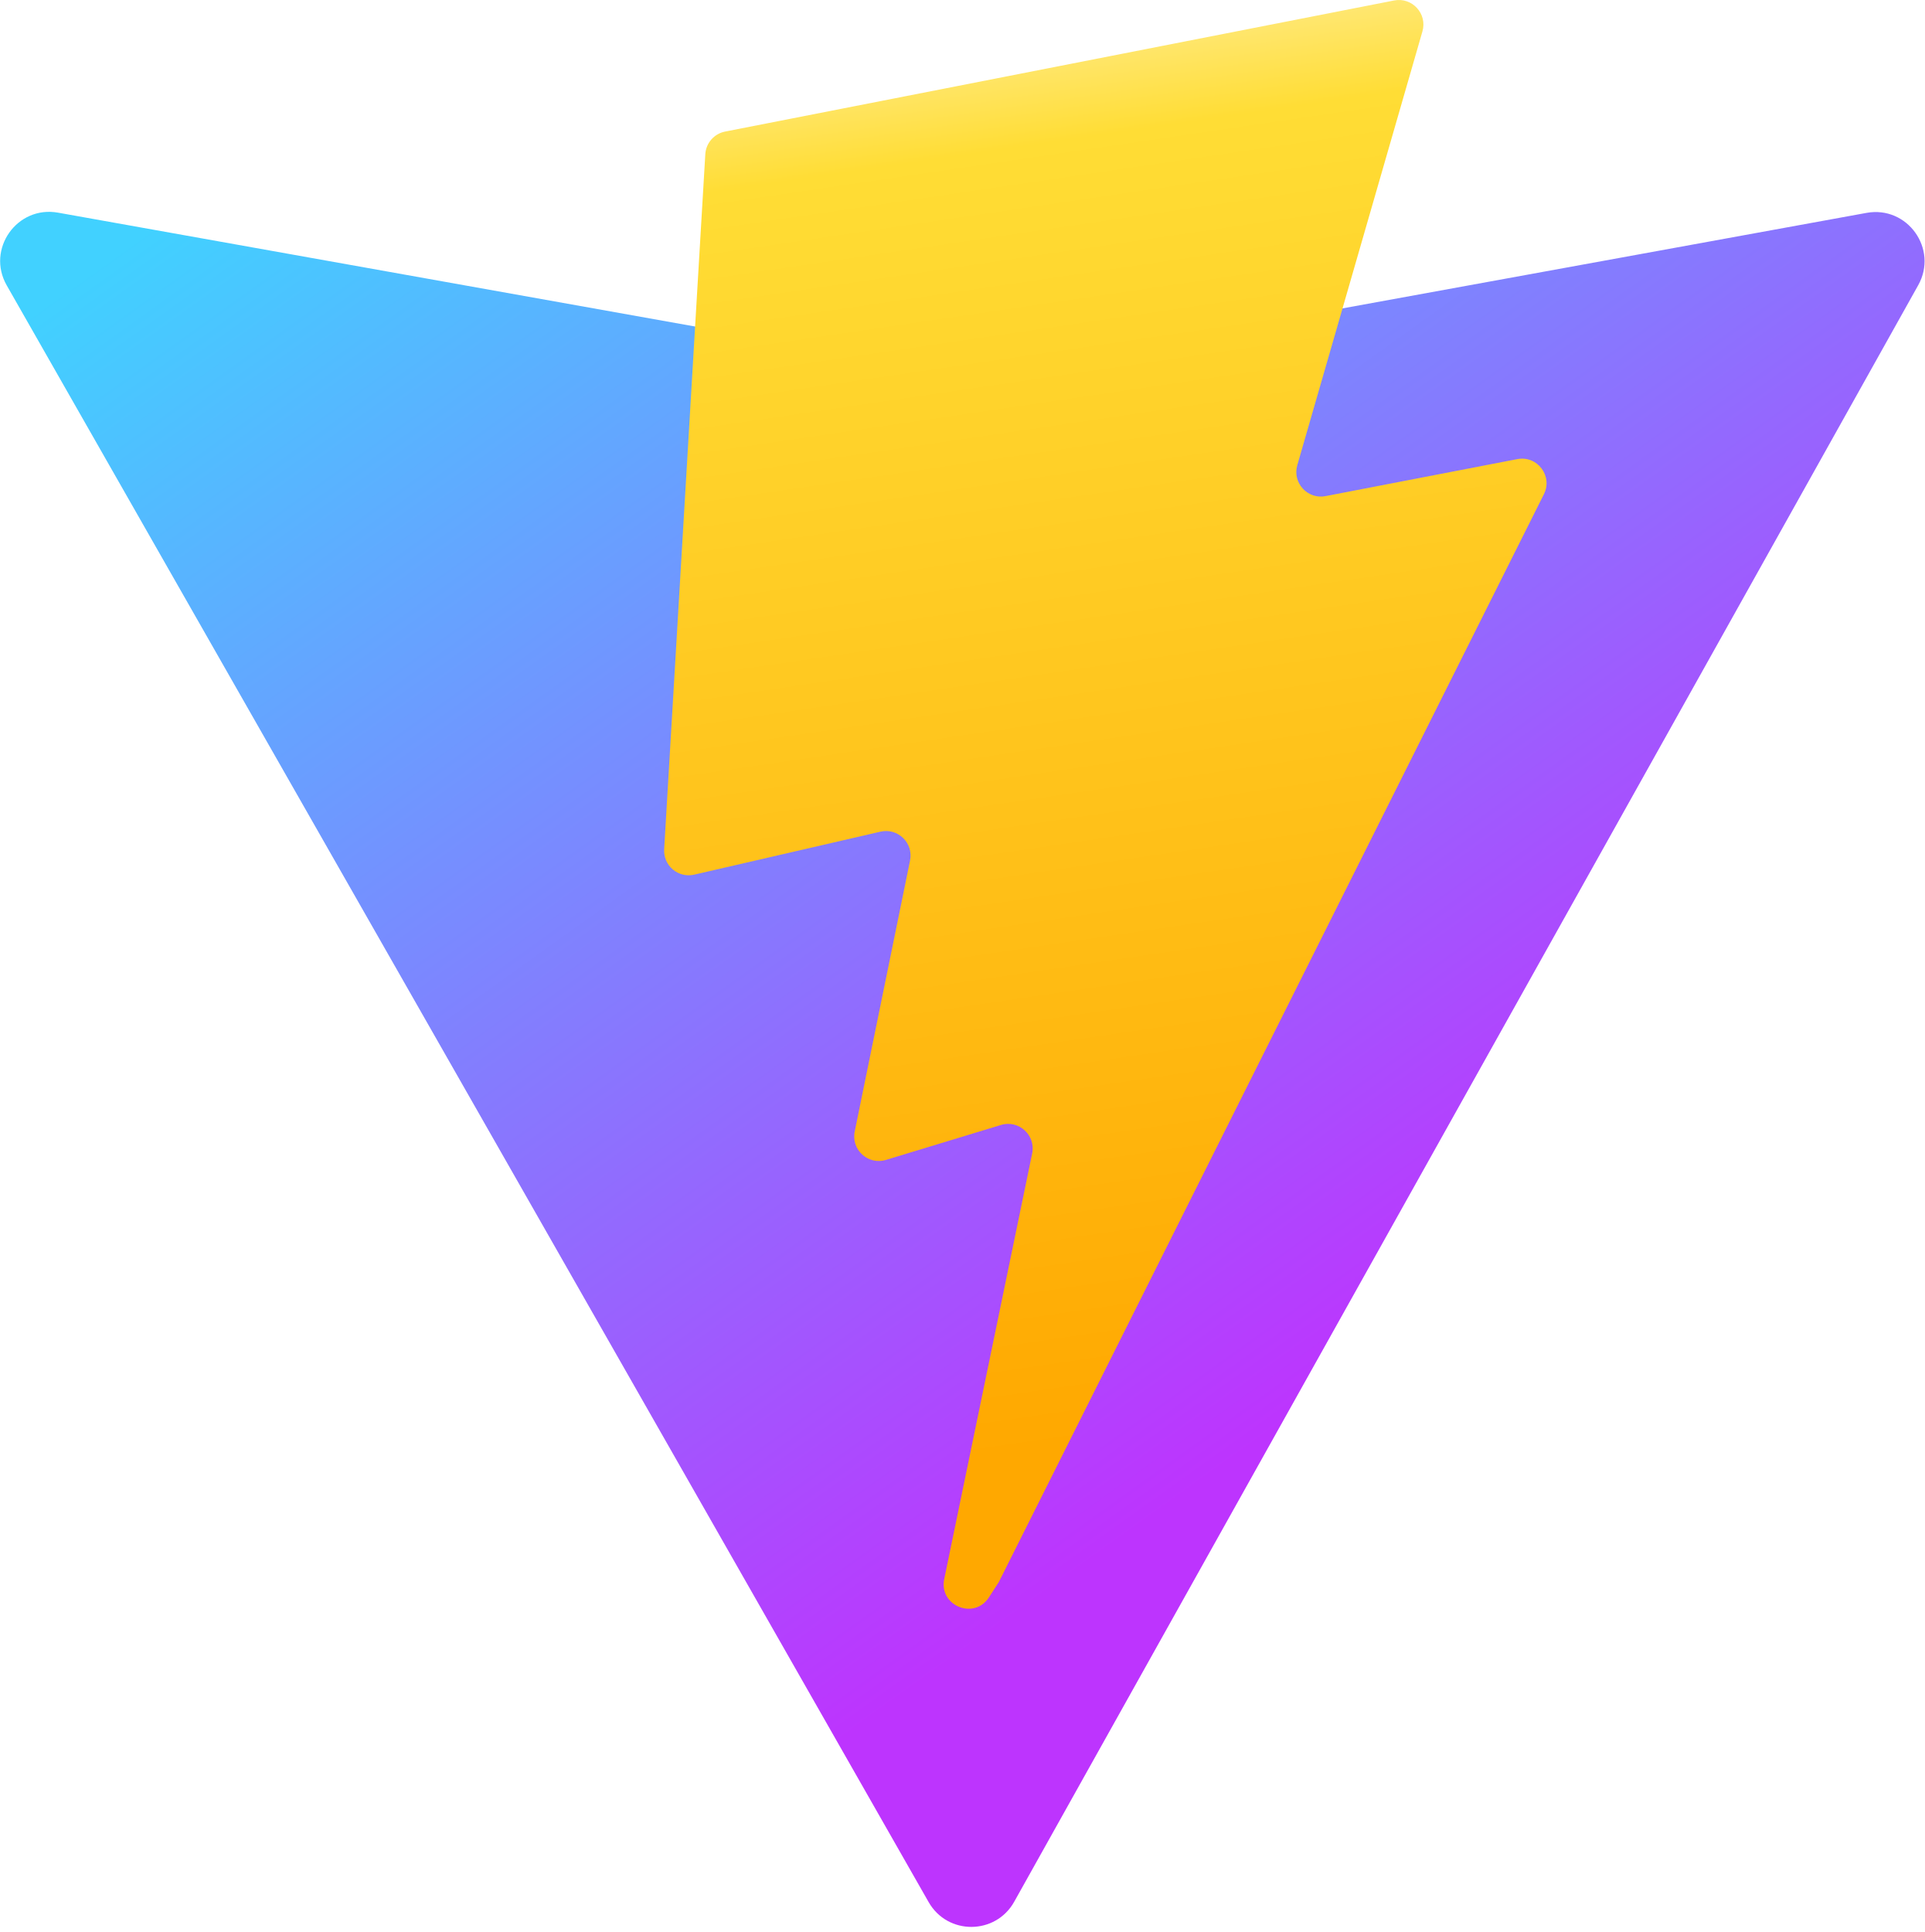
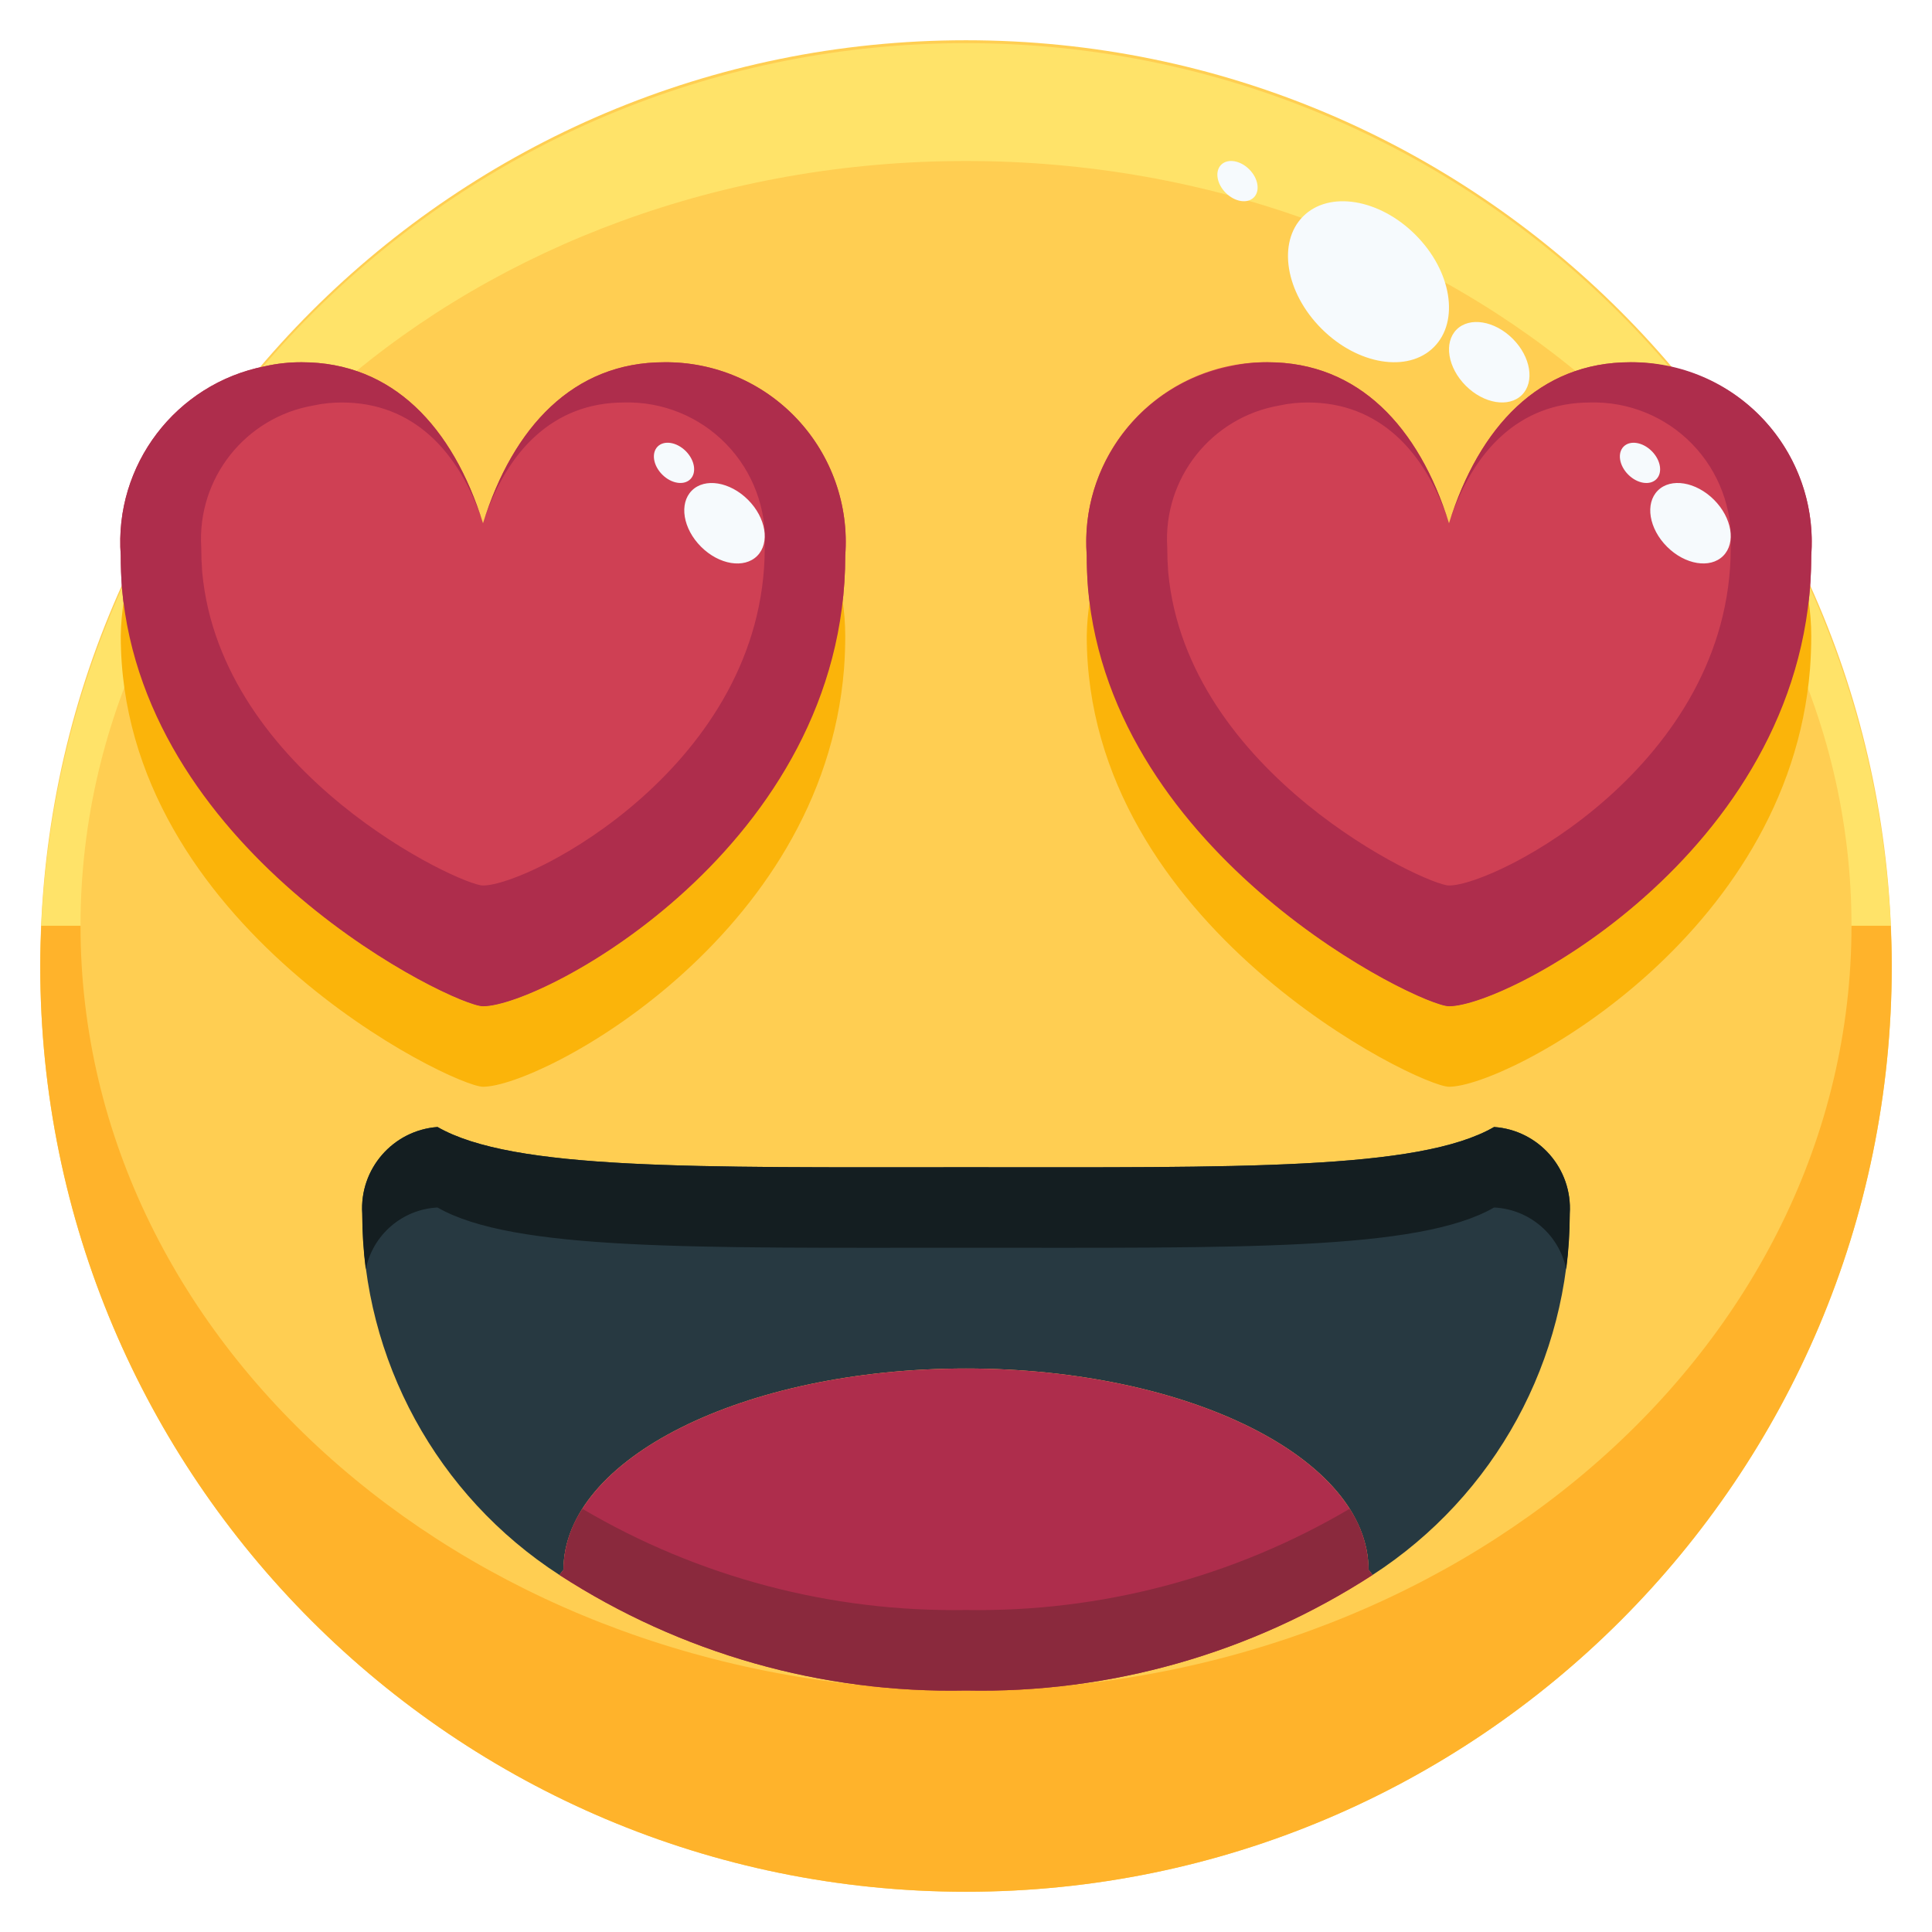
- <svg xmlns="http://www.w3.org/2000/svg" aria-hidden="true" role="img" class="iconify iconify--logos" width="31.88" height="32" preserveAspectRatio="xMidYMid meet" viewBox="0 0 256 257">
+ <svg xmlns="http://www.w3.org/2000/svg" viewBox="0 0 48 48">
  <defs>
-     <linearGradient id="IconifyId1813088fe1fbc01fb466" x1="-.828%" x2="57.636%" y1="7.652%" y2="78.411%">
-       <stop offset="0%" stop-color="#41D1FF" />
-       <stop offset="100%" stop-color="#BD34FE" />
-     </linearGradient>
-     <linearGradient id="IconifyId1813088fe1fbc01fb467" x1="43.376%" x2="50.316%" y1="2.242%" y2="89.03%">
-       <stop offset="0%" stop-color="#FFEA83" />
-       <stop offset="8.333%" stop-color="#FFDD35" />
-       <stop offset="100%" stop-color="#FFA800" />
-     </linearGradient>
+     <style>.cls-1{fill:#ffce52;}.cls-2{fill:#ffe369;}.cls-3{fill:#ffb32b;}.cls-4{fill:#f6fafd;}.cls-5{fill:#273941;}.cls-6{fill:#ae2d4c;}.cls-7{fill:#cf4054;}.cls-8{fill:#141e21;}.cls-9{fill:#8a293d;}.cls-10{fill:#fbb40a;}</style>
  </defs>
-   <path fill="url(#IconifyId1813088fe1fbc01fb466)" d="M255.153 37.938L134.897 252.976c-2.483 4.44-8.862 4.466-11.382.048L.875 37.958c-2.746-4.814 1.371-10.646 6.827-9.67l120.385 21.517a6.537 6.537 0 0 0 2.322-.004l117.867-21.483c5.438-.991 9.574 4.796 6.877 9.62Z" />
-   <path fill="url(#IconifyId1813088fe1fbc01fb467)" d="M185.432.063L96.44 17.501a3.268 3.268 0 0 0-2.634 3.014l-5.474 92.456a3.268 3.268 0 0 0 3.997 3.378l24.777-5.718c2.318-.535 4.413 1.507 3.936 3.838l-7.361 36.047c-.495 2.426 1.782 4.5 4.151 3.78l15.304-4.649c2.372-.72 4.652 1.36 4.15 3.788l-11.698 56.621c-.732 3.542 3.979 5.473 5.943 2.437l1.313-2.028l72.516-144.72c1.215-2.423-.88-5.186-3.54-4.672l-25.505 4.922c-2.396.462-4.435-1.77-3.759-4.114l16.646-57.705c.677-2.35-1.37-4.583-3.769-4.113Z" />
+   <g id="_13-love" data-name="13-love">
+     <circle class="cls-1" cx="24" cy="24" r="23" />
+     <path class="cls-2" d="M24,4c12.15,0,22,8.507,22,19h.975a23,23,0,0,0-45.95,0H2C2,12.507,11.85,4,24,4Z" />
+     <path class="cls-3" d="M46,23c0,10.493-9.85,19-22,19S2,33.493,2,23H1.025c-.014.332-.025.665-.025,1a23,23,0,0,0,46,0c0-.335-.011-.668-.025-1Z" />
+     <ellipse class="cls-4" cx="37" cy="9" rx="0.825" ry="1.148" transform="translate(4.48 28.81) rotate(-45.02)" />
+     <ellipse class="cls-4" cx="30.746" cy="4.5" rx="0.413" ry="0.574" transform="translate(5.829 23.067) rotate(-45.02)" />
+     <ellipse class="cls-4" cx="34" cy="7" rx="1.65" ry="2.297" transform="translate(5.015 26.102) rotate(-45.02)" />
+     <path class="cls-5" d="M34,39c0-2.76-4.47-5-10-5s-10,2.24-10,5l-.1.13A10.727,10.727,0,0,1,9,30.15,2.025,2.025,0,0,1,10.87,28c1.88,1.08,6.39,1,13.13,1s11.25.08,13.12-1A2.026,2.026,0,0,1,39,30.15a10.727,10.727,0,0,1-4.9,8.98Z" />
+     <path class="cls-6" d="M34,39l.1.13A17.882,17.882,0,0,1,24,42a17.882,17.882,0,0,1-10.1-2.87L14,39c0-2.76,4.47-5,10-5S34,36.24,34,39Z" />
+     <path class="cls-7" d="M16.5,9A4.465,4.465,0,0,1,21,13.8C21,21,13.5,25,12,25c-.72,0-8.38-3.7-8.97-10.39Q3,14.205,3,13.8A4.451,4.451,0,0,1,6.58,9.1,4.053,4.053,0,0,1,7.5,9c2.25,0,3.75,1.6,4.5,4C12.75,10.6,14.25,9,16.5,9Z" />
+     <path class="cls-7" d="M45,13.8q0,.4-.03.81C44.44,21.3,37.44,25,36,25c-.75,0-9-4-9-11.2A4.465,4.465,0,0,1,31.5,9c2.25,0,3.75,1.6,4.5,4,.75-2.4,2.25-4,4.5-4a4.053,4.053,0,0,1,.92.1A4.451,4.451,0,0,1,45,13.8Z" />
+     <path class="cls-8" d="M10.87,30c1.88,1.08,6.39,1,13.13,1s11.25.08,13.12-1a1.926,1.926,0,0,1,1.793,1.536A11.043,11.043,0,0,0,39,30.15,2.026,2.026,0,0,0,37.12,28c-1.87,1.08-6.38,1-13.12,1s-11.25.08-13.13-1A2.025,2.025,0,0,0,9,30.15a11.015,11.015,0,0,0,.087,1.385A1.92,1.92,0,0,1,10.87,30Z" />
+     <path class="cls-9" d="M33.531,37.486A18.171,18.171,0,0,1,24,40a18.171,18.171,0,0,1-9.531-2.514A2.809,2.809,0,0,0,14,39l-.1.13A17.882,17.882,0,0,0,24,42a17.882,17.882,0,0,0,10.1-2.87L34,39A2.809,2.809,0,0,0,33.531,37.486Z" />
+     <path class="cls-10" d="M36,25c-.71,0-8.131-3.59-8.921-10.081A6,6,0,0,0,27,15.8C27,23,35.25,27,36,27c1.44,0,8.44-3.7,8.97-10.39Q45,16.2,45,15.8a6.079,6.079,0,0,0-.07-.907C44.225,21.4,37.419,25,36,25Z" />
+     <path class="cls-10" d="M12,25c-.71,0-8.131-3.59-8.921-10.081A6,6,0,0,0,3,15.8C3,23,11.25,27,12,27c1.44,0,8.44-3.7,8.97-10.39Q21,16.2,21,15.8a6.079,6.079,0,0,0-.07-.907C20.225,21.4,13.419,25,12,25Z" />
+     <path class="cls-6" d="M40.5,9c-2.25,0-3.75,1.6-4.5,4,.583-1.8,1.75-3,3.5-3A3.408,3.408,0,0,1,43,13.6C43,19,37.167,22,36,22c-.56,0-6.518-2.775-6.977-7.793-.015-.2-.023-.405-.023-.607a3.366,3.366,0,0,1,2.784-3.525A3.243,3.243,0,0,1,32.5,10c1.75,0,2.917,1.2,3.5,3-.75-2.4-2.25-4-4.5-4a4.053,4.053,0,0,0-.92.1A4.451,4.451,0,0,0,27,13.8q0,.4.03.81C27.62,21.3,35.28,25,36,25c1.5,0,9-4,9-11.2A4.465,4.465,0,0,0,40.5,9Z" />
+     <path class="cls-6" d="M16.5,9c-2.25,0-3.75,1.6-4.5,4,.583-1.8,1.75-3,3.5-3A3.408,3.408,0,0,1,19,13.6C19,19,13.167,22,12,22c-.56,0-6.518-2.775-6.977-7.793C5.008,14.005,5,13.8,5,13.6a3.366,3.366,0,0,1,2.784-3.525A3.243,3.243,0,0,1,8.5,10c1.75,0,2.917,1.2,3.5,3-.75-2.4-2.25-4-4.5-4a4.053,4.053,0,0,0-.92.1A4.451,4.451,0,0,0,3,13.8q0,.4.03.81C3.62,21.3,11.28,25,12,25c1.5,0,9-4,9-11.2A4.465,4.465,0,0,0,16.5,9Z" />
+     <ellipse class="cls-4" cx="42" cy="13" rx="0.825" ry="1.148" transform="translate(3.116 33.519) rotate(-45.02)" />
+     <ellipse class="cls-4" cx="40.746" cy="11.5" rx="0.413" ry="0.574" transform="translate(3.809 32.193) rotate(-45.02)" />
+     <ellipse class="cls-4" cx="18" cy="13" rx="0.825" ry="1.148" transform="translate(-3.919 16.543) rotate(-45.02)" />
+     <ellipse class="cls-4" cx="16.746" cy="11.5" rx="0.413" ry="0.574" transform="translate(-3.226 15.216) rotate(-45.02)" />
+   </g>
</svg>
